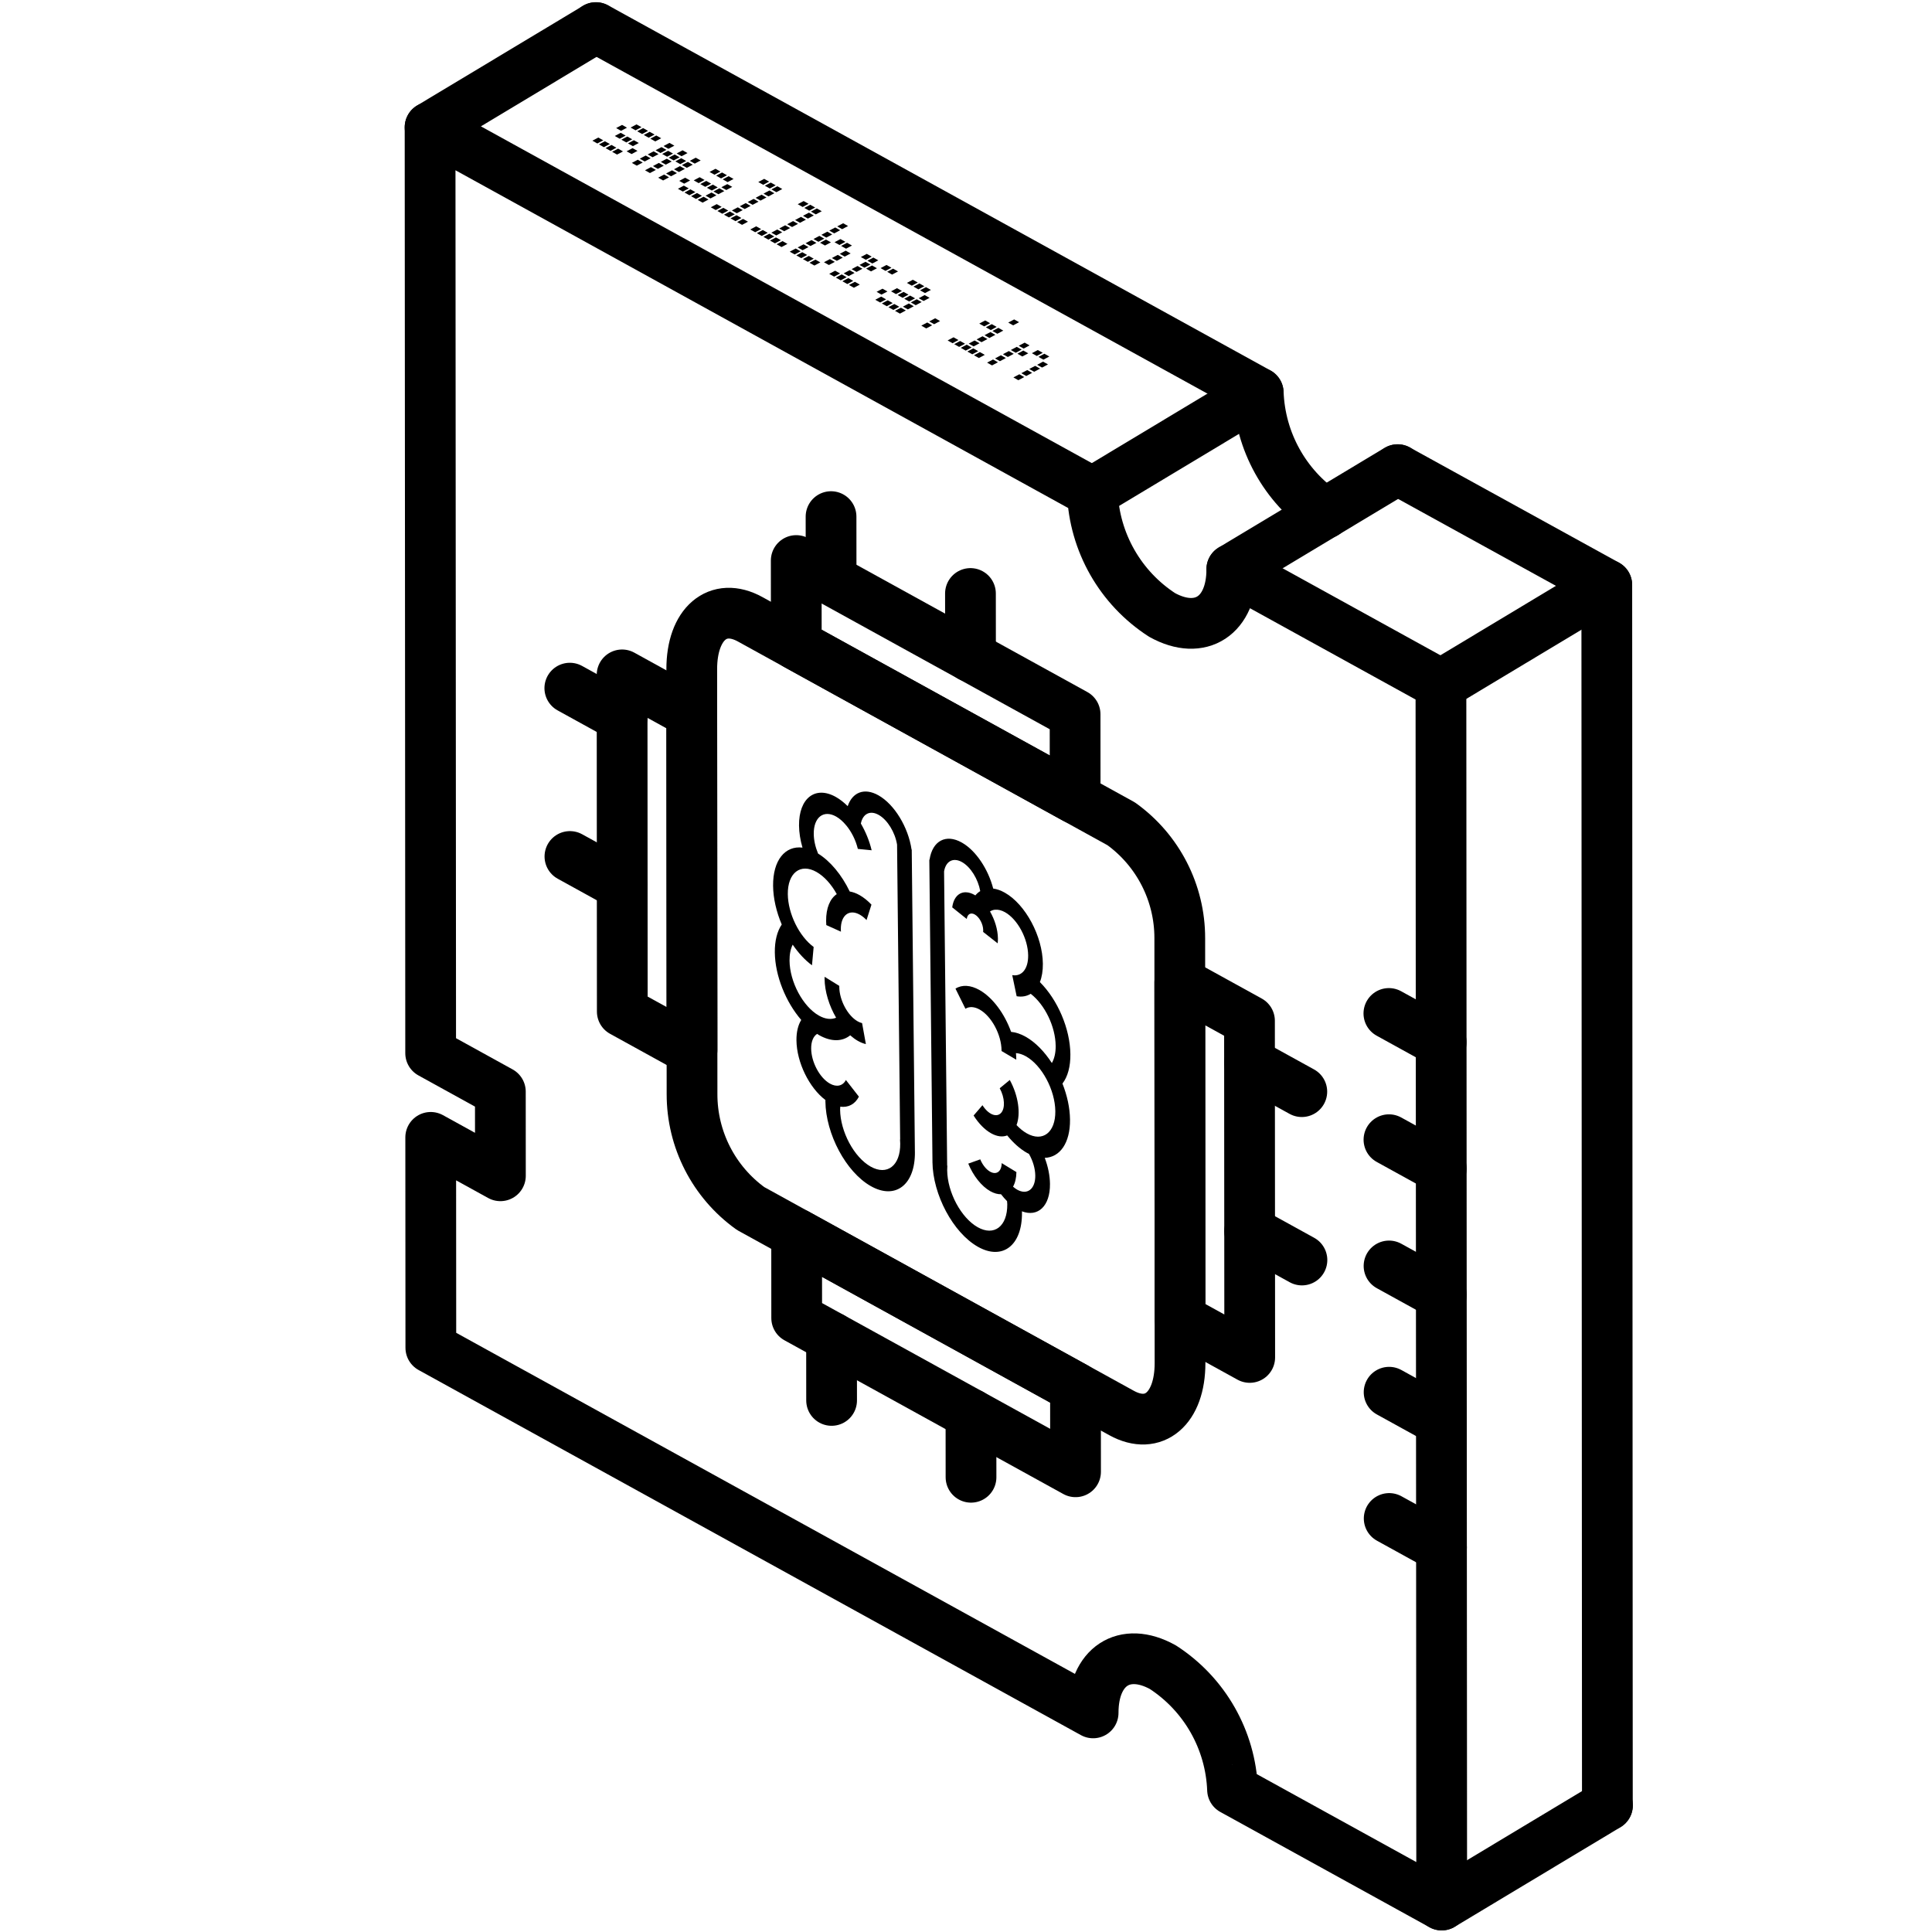
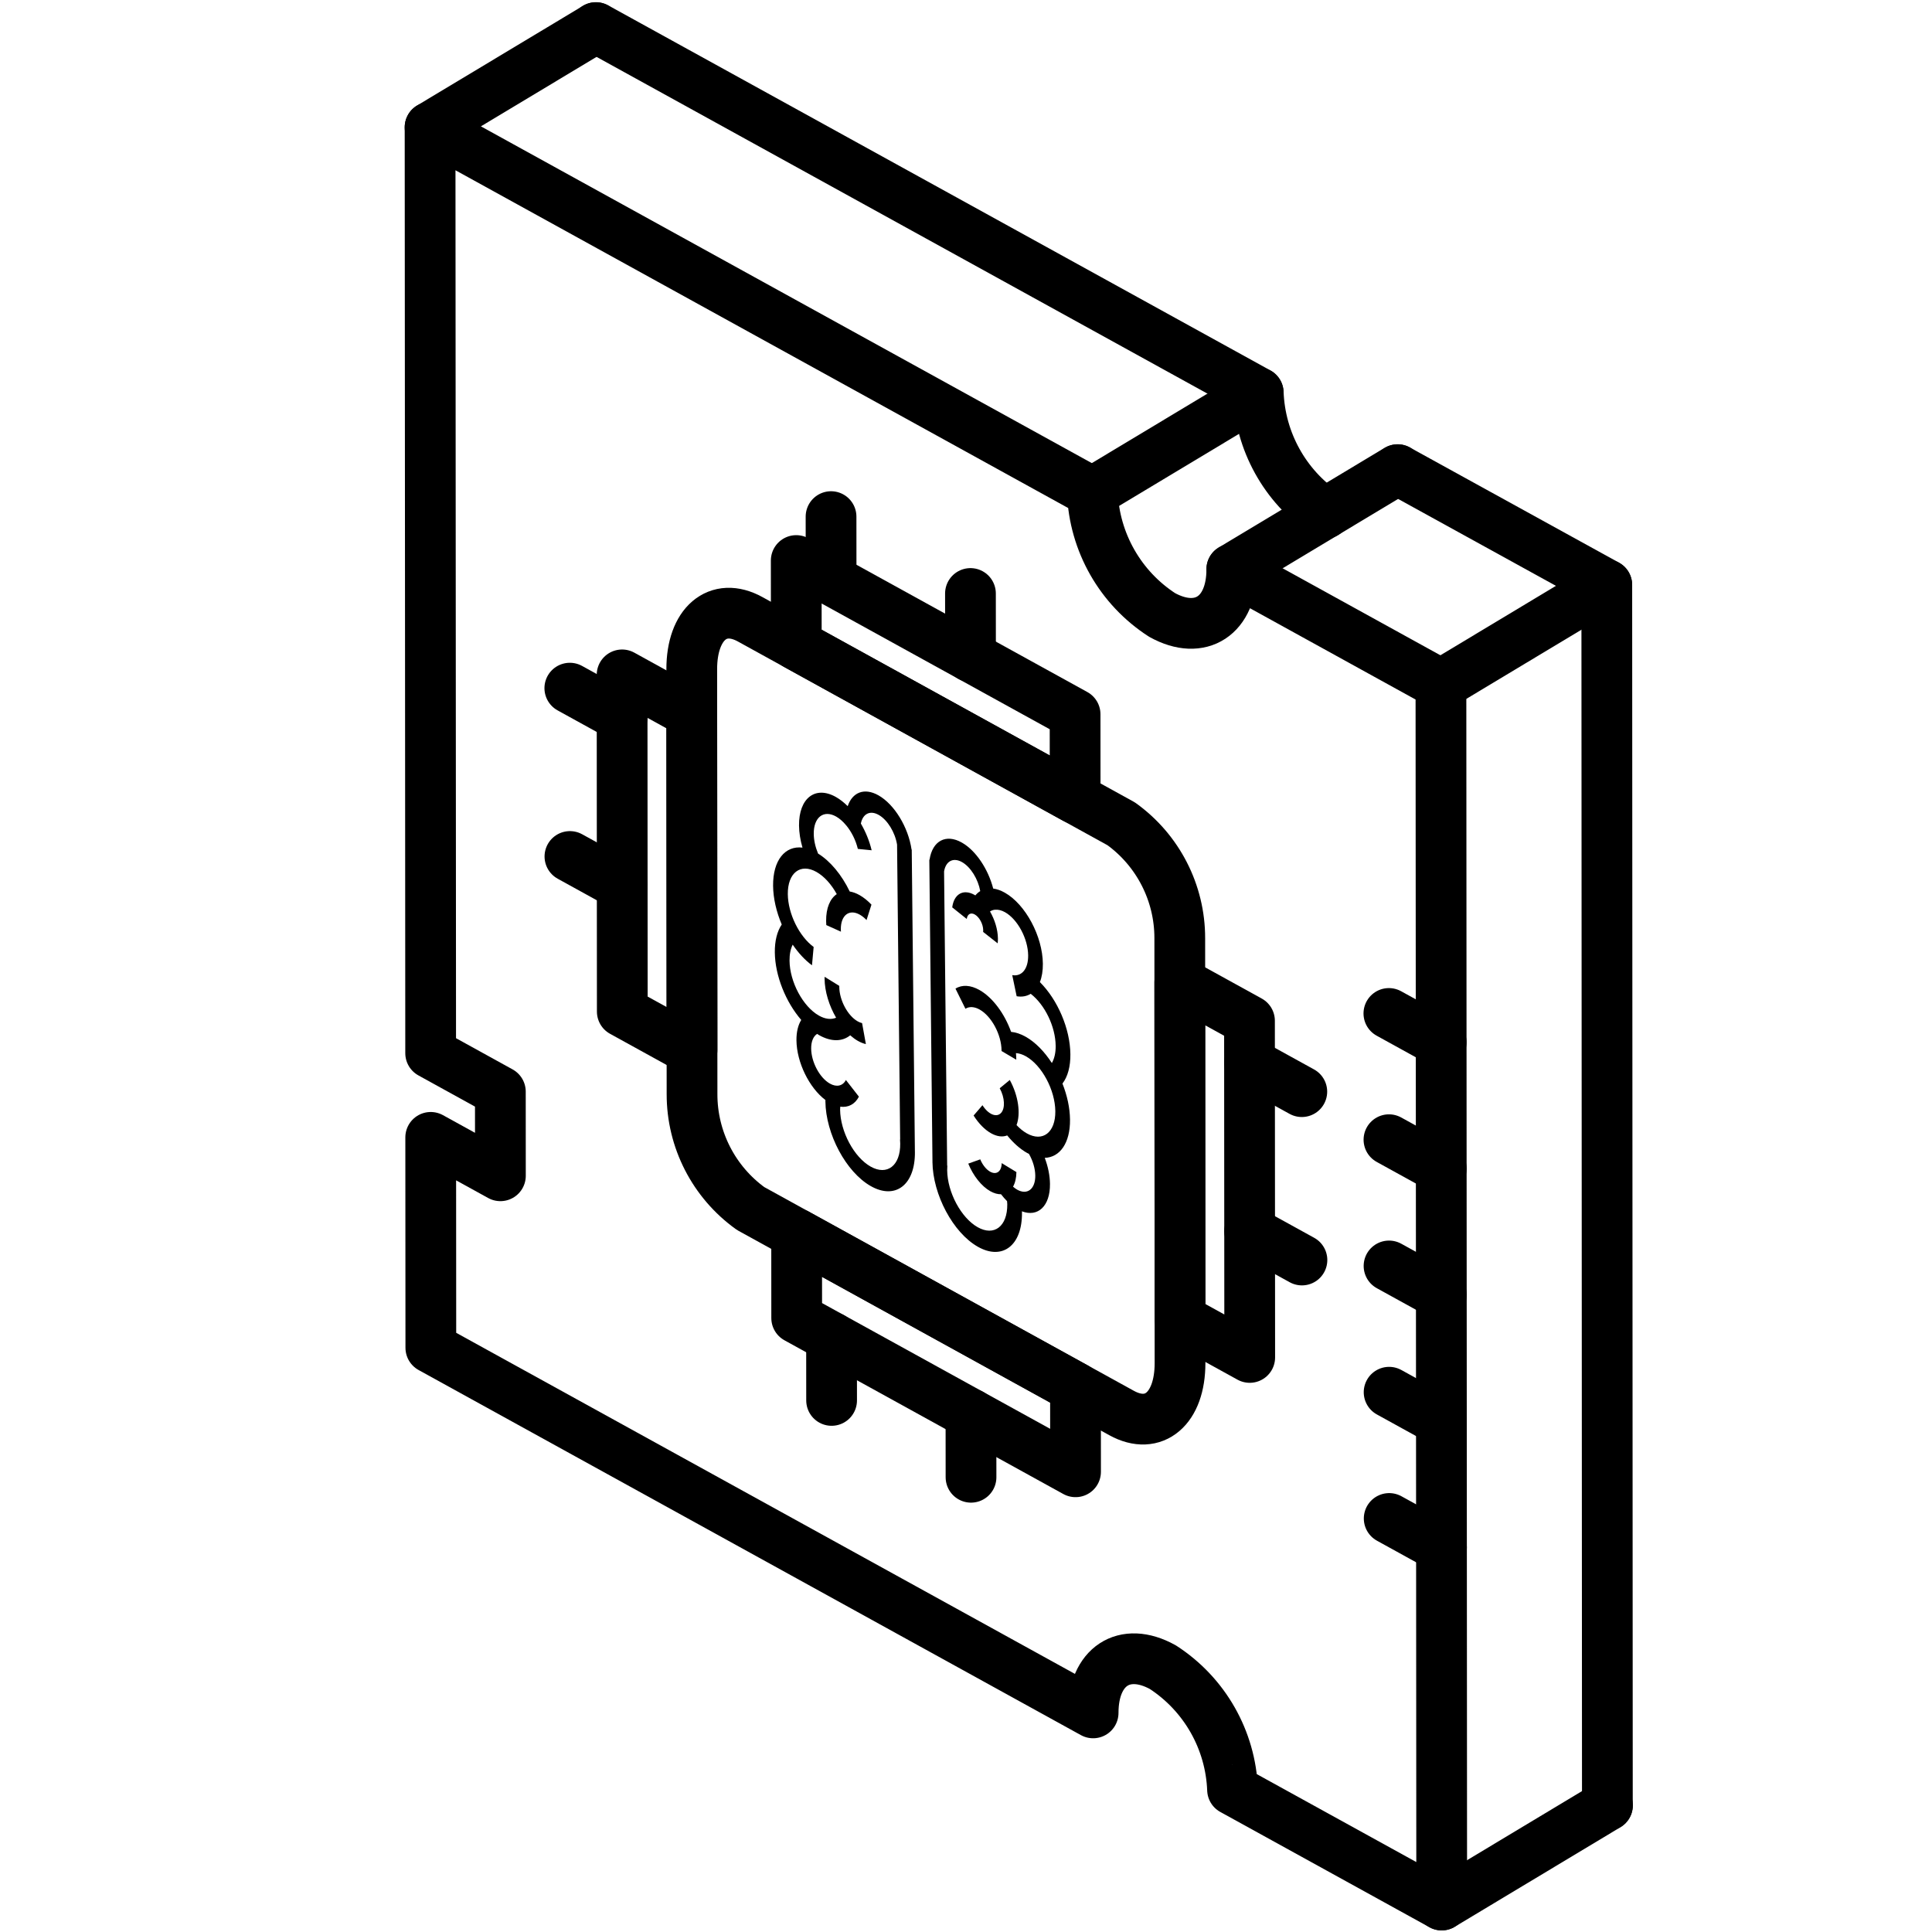
<svg xmlns="http://www.w3.org/2000/svg" width="100%" height="100%" viewBox="0 0 512 512" version="1.1" xmlnsXlink="http://www.w3.org/1999/xlink" xmlSpace="preserve" xmlnsSerif="http://www.serif.com/" style="fill-rule:evenodd;clip-rule:evenodd;stroke-linecap:round;stroke-linejoin:round;">
  <g>
    <g>
      <g transform="matrix(6.72363,0,0,6.72363,14.5058,0.579328)">
        <path d="M25.108,26.289L25.119,43.038L25.119,43.039C25.116,44.826 25.976,46.504 27.427,47.547L42.049,55.607C43.323,56.309 44.354,55.429 44.353,53.641L44.343,36.892C44.345,35.105 43.485,33.427 42.034,32.384L27.412,24.324C26.139,23.621 25.107,24.501 25.108,26.289Z" style="fill:none;fill-rule:nonzero;stroke:black;stroke-width:2px;" />
      </g>
      <g transform="matrix(6.72363,0,0,6.72363,14.5058,0.579328)">
        <path d="M40.233,54.607L29.242,48.548L29.244,51.865L40.235,57.924L40.233,54.607Z" style="fill:none;fill-rule:nonzero;stroke:black;stroke-width:2px;" />
      </g>
      <g transform="matrix(6.72363,0,0,6.72363,14.5058,0.579328)">
        <path d="M40.217,28.066L29.226,22.007L29.228,25.325L40.219,31.384L40.217,28.066Z" style="fill:none;fill-rule:nonzero;stroke:black;stroke-width:2px;" />
      </g>
      <g transform="matrix(6.72363,0,0,6.72363,14.5058,0.579328)">
        <path d="M44.344,38.632L44.352,51.902L47.1,53.417L47.091,40.147L44.344,38.632Z" style="fill:none;fill-rule:nonzero;stroke:black;stroke-width:2px;" />
      </g>
      <g transform="matrix(6.72363,0,0,6.72363,14.5058,0.579328)">
        <path d="M22.362,26.514L22.37,39.785L25.118,41.299L25.109,28.029L22.362,26.514Z" style="fill:none;fill-rule:nonzero;stroke:black;stroke-width:2px;" />
      </g>
      <g transform="matrix(6.72363,0,0,6.72363,14.5058,0.579328)">
        <path d="M20.302,27.037L22.363,28.173" style="fill:none;fill-rule:nonzero;stroke:black;stroke-width:2px;" />
      </g>
      <g transform="matrix(6.72363,0,0,6.72363,14.5058,0.579328)">
        <path d="M20.306,33.672L22.367,34.808" style="fill:none;fill-rule:nonzero;stroke:black;stroke-width:2px;" />
      </g>
      <g transform="matrix(6.72363,0,0,6.72363,14.5058,0.579328)">
        <path d="M47.092,41.805L49.153,42.941" style="fill:none;fill-rule:nonzero;stroke:black;stroke-width:2px;" />
      </g>
      <g transform="matrix(6.72363,0,0,6.72363,14.5058,0.579328)">
        <path d="M47.097,48.441L49.158,49.577" style="fill:none;fill-rule:nonzero;stroke:black;stroke-width:2px;" />
      </g>
      <g transform="matrix(6.72363,0,0,6.72363,14.5058,0.579328)">
        <path d="M30.62,55.111L30.618,52.623" style="fill:none;fill-rule:nonzero;stroke:black;stroke-width:2px;" />
      </g>
      <g transform="matrix(6.72363,0,0,6.72363,14.5058,0.579328)">
        <path d="M36.115,58.14L36.113,55.652" style="fill:none;fill-rule:nonzero;stroke:black;stroke-width:2px;" />
      </g>
      <g transform="matrix(6.72363,0,0,6.72363,14.5058,0.579328)">
        <path d="M30.6,22.764L30.598,20.276" style="fill:none;fill-rule:nonzero;stroke:black;stroke-width:2px;" />
      </g>
      <g transform="matrix(6.72363,0,0,6.72363,14.5058,0.579328)">
        <path d="M36.095,25.794L36.093,23.306" style="fill:none;fill-rule:nonzero;stroke:black;stroke-width:2px;" />
      </g>
      <g transform="matrix(6.72363,0,0,6.72363,14.5058,0.579328)">
        <path d="M52.597,59.764L54.658,60.9" style="fill:none;fill-rule:nonzero;stroke:black;stroke-width:2px;" />
      </g>
      <g transform="matrix(6.72363,0,0,6.72363,14.5058,0.579328)">
        <path d="M52.594,54.788L54.655,55.924" style="fill:none;fill-rule:nonzero;stroke:black;stroke-width:2px;" />
      </g>
      <g transform="matrix(6.72363,0,0,6.72363,14.5058,0.579328)">
        <path d="M52.591,49.811L54.652,50.947" style="fill:none;fill-rule:nonzero;stroke:black;stroke-width:2px;" />
      </g>
      <g transform="matrix(6.72363,0,0,6.72363,14.5058,0.579328)">
        <path d="M52.588,44.835L54.649,45.971" style="fill:none;fill-rule:nonzero;stroke:black;stroke-width:2px;" />
      </g>
      <g transform="matrix(6.72363,0,0,6.72363,14.5058,0.579328)">
        <path d="M52.585,39.859L54.646,40.995" style="fill:none;fill-rule:nonzero;stroke:black;stroke-width:2px;" />
      </g>
      <g transform="matrix(6.72363,0,0,6.72363,14.5058,0.579328)">
        <path d="M54.667,75L46.424,70.456L46.423,70.456C46.349,68.493 45.322,66.69 43.674,65.624C42.156,64.787 40.927,65.594 40.928,67.427L14.824,53.037L14.819,44.743L17.566,46.257L17.564,42.94L14.817,41.425L14.794,4.931L40.898,19.321C40.973,21.284 41.999,23.087 43.648,24.153C45.166,24.99 46.395,24.183 46.394,22.35L54.637,26.895L54.667,75Z" style="fill:none;fill-rule:nonzero;stroke:black;stroke-width:2px;" />
      </g>
      <g transform="matrix(6.72363,0,0,6.72363,14.5058,0.579328)">
        <path d="M21.33,1L47.435,15.39L47.436,15.39C47.506,17.305 48.482,19.072 50.067,20.149" style="fill:none;fill-rule:nonzero;stroke:black;stroke-width:2px;" />
      </g>
      <g transform="matrix(6.72363,0,0,6.72363,14.5058,0.579328)">
        <path d="M52.932,18.428L61.174,22.967L61.197,71.072" style="fill:none;fill-rule:nonzero;stroke:black;stroke-width:2px;" />
      </g>
      <g transform="matrix(6.72363,0,0,6.72363,14.5058,0.579328)">
        <path d="M14.794,4.931L21.329,1.005" style="fill:none;fill-rule:nonzero;stroke:black;stroke-width:2px;" />
      </g>
      <g transform="matrix(6.72363,0,0,6.72363,14.5058,0.579328)">
        <path d="M40.898,19.321L47.433,15.394" style="fill:none;fill-rule:nonzero;stroke:black;stroke-width:2px;" />
      </g>
      <g transform="matrix(6.72363,0,0,6.72363,14.5058,0.579328)">
        <path d="M46.394,22.35L52.929,18.424" style="fill:none;fill-rule:nonzero;stroke:black;stroke-width:2px;" />
      </g>
      <g transform="matrix(6.72363,0,0,6.72363,14.5058,0.579328)">
        <path d="M54.637,26.895L61.172,22.968" style="fill:none;fill-rule:nonzero;stroke:black;stroke-width:2px;" />
      </g>
      <g transform="matrix(6.72363,0,0,6.72363,14.5058,0.579328)">
        <path d="M54.667,75L61.202,71.073" style="fill:none;fill-rule:nonzero;stroke:black;stroke-width:2px;" />
      </g>
    </g>
    <g transform="matrix(0.263157,0.149062,0.00364853,0.349658,197.938,134.865)">
      <g transform="matrix(0.661326,0,0,0.661326,-59.2329,127.023)">
        <path d="M336.61,438.684L336.61,93.14L336.348,93.14C331.645,69.425 310.778,52.242 286.559,52.242C264.981,52.242 246.551,65.801 239.215,84.816C233.559,82.953 227.555,81.937 221.383,81.937C189.934,81.937 164.348,107.523 164.348,138.972C164.348,147.046 166.055,154.874 169.282,162.113C142.805,170.976 123.653,195.957 123.653,225.379C123.653,239.817 128.325,253.293 136.282,264.328C129.137,275.137 125.239,287.785 125.239,300.945C125.239,327.949 141.45,351.215 164.634,361.617C159.743,369.492 156.974,378.625 156.974,388.207C156.974,413.637 175.896,434.68 200.392,438.125C200.38,438.617 200.329,439.109 200.329,439.602C200.329,477.184 230.903,507.754 268.485,507.754C306.067,507.754 336.641,477.184 336.641,439.602C336.641,439.293 336.598,438.992 336.59,438.684L336.61,438.684ZM268.485,485.352C243.251,485.352 222.727,464.832 222.727,439.598C222.727,438.426 222.93,437.278 223.02,436.11C235.082,432.196 245.469,423.88 251.739,412.399L232.083,401.669C227.153,410.68 217.72,416.278 207.45,416.278C191.973,416.278 179.376,403.676 179.376,388.2C179.376,380.129 182.833,372.595 188.739,367.313C189.751,367.356 190.743,367.465 191.763,367.465C209.931,367.465 227.044,360.016 239.404,347.34C243.146,348.235 247.025,348.762 251.037,348.762C255.154,348.762 259.263,348.246 263.252,347.242L257.779,325.519C255.58,326.078 253.31,326.359 251.037,326.359C235.814,326.359 223.435,313.976 223.435,298.75L223.462,297.481L201.083,296.617C201.056,297.328 201.032,298.039 201.032,298.75C201.032,313.703 207.661,327.102 218.091,336.266C210.591,341.856 201.407,345.059 191.767,345.059C167.435,345.059 147.646,325.262 147.646,300.938C147.646,293.684 149.432,286.676 152.744,280.391C161.244,286.227 171.158,290.196 181.967,291.579L184.799,269.356C162.717,266.544 146.065,247.633 146.065,225.376C146.065,200.927 165.956,181.036 190.405,181.036C202.038,181.036 212.917,185.521 221.061,193.348C210.803,202.805 204.327,216.313 204.327,231.332C204.327,232.852 204.401,234.363 204.53,235.875L226.839,233.91C226.761,233.055 226.722,232.192 226.722,231.336C226.722,215.156 239.882,202.004 256.054,202.004C259.55,202.004 262.976,202.614 266.245,203.828L274.034,182.828C268.265,180.684 262.218,179.602 256.054,179.602C250.796,179.602 245.722,180.403 240.941,181.864C228.929,167.864 211.738,159.532 193.05,158.798C188.96,152.958 186.769,146.126 186.769,138.974C186.769,119.872 202.304,104.337 221.406,104.337C226.582,104.337 231.535,105.547 236.027,107.653C236.039,107.743 236.039,107.837 236.042,107.926L236.585,107.876C244.582,111.786 250.983,118.7 254.069,127.458L275.198,120.016C271.89,110.637 266.249,102.551 259.104,96.25C262.155,83.875 273.268,74.641 286.573,74.641C299.905,74.641 311.374,83.989 314.225,96.942L314.225,434.902L314.018,434.926C314.182,436.476 314.261,438.035 314.261,439.598C314.245,464.832 293.722,485.352 268.488,485.352L268.485,485.352Z" style="fill-rule:nonzero;" />
      </g>
      <g transform="matrix(0.661326,0,0,0.661326,-59.2329,127.023)">
        <path d="M576.35,225.38C576.35,195.88 557.588,170.958 530.807,162.118C533.928,155.005 535.651,147.177 535.651,138.977C535.651,107.528 510.069,81.942 478.608,81.942C472.42,81.942 466.413,82.934 460.776,84.774C453.436,65.778 435.014,52.243 413.471,52.243C389.233,52.243 368.409,69.411 363.713,93.141L363.381,93.141L363.381,438.681L363.404,438.681C363.404,438.99 363.35,439.29 363.35,439.599C363.35,477.181 393.932,507.751 431.514,507.751C469.096,507.751 499.666,477.181 499.666,439.599C499.666,439.107 499.623,438.615 499.611,438.122C524.099,434.677 543.021,413.634 543.021,388.204C543.021,378.646 540.349,369.466 535.439,361.583C558.584,351.149 574.751,327.915 574.751,300.946C574.751,287.438 570.681,274.88 563.747,264.38C571.985,252.954 576.349,239.478 576.349,225.384L576.35,225.38ZM508.245,345.06C502.921,345.06 497.679,344.076 492.745,342.228C499.503,326.302 496.132,307.193 483.12,294.638L467.569,310.759C475.257,318.173 475.889,330.404 469.003,338.587C461.913,347.009 449.554,348.321 440.874,341.56L427.128,359.244C434.967,365.337 444.226,368.298 453.409,368.298C462.202,368.298 470.909,365.545 478.28,360.244C487.518,364.904 497.78,367.451 508.253,367.451C509.272,367.451 510.253,367.337 511.26,367.298C517.217,372.623 520.647,380.15 520.647,388.185C520.647,403.662 508.057,416.263 492.581,416.263C490.48,416.263 488.413,415.955 486.394,415.506C489.632,409.896 491.581,403.432 491.796,396.479L469.405,395.756C469.096,405.533 461.19,413.19 451.413,413.19C445.507,413.19 439.972,410.28 436.601,405.424L418.183,418.174C425.73,429.076 438.152,435.584 451.413,435.584C457.3,435.584 462.866,434.315 467.893,432.084C470.803,433.725 473.846,435.069 477.002,436.1C477.092,437.26 477.287,438.408 477.287,439.576C477.287,464.81 456.767,485.33 431.533,485.33C406.299,485.33 385.771,464.81 385.771,439.576C385.771,437.807 385.885,436.01 386.092,434.241L385.807,434.205L385.799,97.155C388.553,84.085 400.061,74.643 413.479,74.643C426.733,74.643 437.815,83.839 440.889,96.163C438.111,98.617 435.576,101.367 433.299,104.343C432.928,104.331 432.553,104.288 432.186,104.288C415.155,104.288 400.651,116.456 397.702,133.229L419.761,137.116C420.819,131.073 426.05,126.69 432.187,126.69C439.144,126.69 444.808,132.35 444.808,139.311C444.808,139.987 444.753,140.667 444.644,141.335L466.738,145.018C467.046,143.155 467.206,141.233 467.206,139.307C467.206,128.959 462.663,119.678 455.515,113.26C457.89,111.12 460.515,109.295 463.39,107.889L463.972,107.944C463.984,107.842 463.984,107.741 463.996,107.635C468.469,105.553 473.414,104.338 478.617,104.338C497.722,104.338 513.258,119.873 513.258,138.975C513.258,154.397 503.34,167.733 488.563,172.155L494.981,193.616C503.207,191.159 510.481,186.987 516.551,181.616C538.09,184.976 553.957,203.245 553.957,225.374C553.957,233.288 551.789,240.851 547.851,247.604C536.769,239.35 523.089,234.409 508.249,234.409C500.538,234.409 493.011,235.757 485.905,238.3C476.347,221.843 458.561,210.722 438.194,210.722C424.596,210.722 411.526,215.718 401.389,224.784L416.319,241.483C422.347,236.088 430.124,233.124 438.194,233.124C456.276,233.124 470.983,247.835 470.983,265.917L470.972,266.616L493.37,267.018L493.381,265.917C493.381,263.784 493.241,261.69 493.002,259.616C497.846,257.823 502.963,256.803 508.252,256.803C532.588,256.803 552.373,276.6 552.373,300.932C552.366,325.268 532.58,345.065 508.244,345.065L508.245,345.06Z" style="fill-rule:nonzero;" />
      </g>
    </g>
-     <g transform="matrix(0.871651,0.490126,-1.04802,0.557952,156.992,37.2869)">
-       <g>
-         <path d="M0,0L1.5,0L1.5,-1.5L0,-1.5L0,0ZM2,-4L3.5,-4L3.5,-5.5L2,-5.5L2,-4ZM8,-8L9.5,-8L9.5,-9.5L8,-9.5L8,-8ZM8,-2L9.5,-2L9.5,-3.5L8,-3.5L8,-2ZM6,-8L7.5,-8L7.5,-9.5L6,-9.5L6,-8ZM4,0L5.5,0L5.5,-1.5L4,-1.5L4,0ZM4,-4L5.5,-4L5.5,-5.5L4,-5.5L4,-4ZM2,0L3.5,0L3.5,-1.5L2,-1.5L2,0ZM4,-8L5.5,-8L5.5,-9.5L4,-9.5L4,-8ZM2,-8L3.5,-8L3.5,-9.5L2,-9.5L2,-8ZM0,-6L1.5,-6L1.5,-7.5L0,-7.5L0,-6ZM6,-4L7.5,-4L7.5,-5.5L6,-5.5L6,-4ZM6,0L7.5,0L7.5,-1.5L6,-1.5L6,0Z" style="fill-rule:nonzero;" />
-         <path d="M12,0L13.5,0L13.5,-1.5L12,-1.5L12,0ZM20,-8L21.5,-8L21.5,-9.5L20,-9.5L20,-8ZM20,-2L21.5,-2L21.5,-3.5L20,-3.5L20,-2ZM12,-6L13.5,-6L13.5,-7.5L12,-7.5L12,-6ZM16,0L17.5,0L17.5,-1.5L16,-1.5L16,0ZM16,-4L17.5,-4L17.5,-5.5L16,-5.5L16,-4ZM18,-6L19.5,-6L19.5,-7.5L18,-7.5L18,-6ZM12,-8L13.5,-8L13.5,-9.5L12,-9.5L12,-8ZM12,-2L13.5,-2L13.5,-3.5L12,-3.5L12,-2ZM16,-6L17.5,-6L17.5,-7.5L16,-7.5L16,-6ZM14,-6L15.5,-6L15.5,-7.5L14,-7.5L14,-6ZM16,-8L17.5,-8L17.5,-9.5L16,-9.5L16,-8ZM20,-6L21.5,-6L21.5,-7.5L20,-7.5L20,-6ZM16,-2L17.5,-2L17.5,-3.5L16,-3.5L16,-2ZM20,0L21.5,0L21.5,-1.5L20,-1.5L20,0ZM12,-4L13.5,-4L13.5,-5.5L12,-5.5L12,-4ZM20,-4L21.5,-4L21.5,-5.5L20,-5.5L20,-4Z" style="fill-rule:nonzero;" />
-         <path d="M26,0L27.5,0L27.5,-1.5L26,-1.5L26,0ZM32,0L33.5,0L33.5,-1.5L32,-1.5L32,0ZM30,-8L31.5,-8L31.5,-9.5L30,-9.5L30,-8ZM28,-4L29.5,-4L29.5,-5.5L28,-5.5L28,-4ZM30,0L31.5,0L31.5,-1.5L30,-1.5L30,0ZM26,-8L27.5,-8L27.5,-9.5L26,-9.5L26,-8ZM30,-4L31.5,-4L31.5,-5.5L30,-5.5L30,-4ZM28,-8L29.5,-8L29.5,-9.5L28,-9.5L28,-8ZM28,0L29.5,0L29.5,-1.5L28,-1.5L28,0ZM32,-4L33.5,-4L33.5,-5.5L32,-5.5L32,-4ZM32,-2L33.5,-2L33.5,-3.5L32,-3.5L32,-2ZM24,-2L25.5,-2L25.5,-3.5L24,-3.5L24,-2ZM26,-4L27.5,-4L27.5,-5.5L26,-5.5L26,-4ZM32,-6L33.5,-6L33.5,-7.5L32,-7.5L32,-6Z" style="fill-rule:nonzero;" />
-         <path d="M36,0L37.5,0L37.5,-1.5L36,-1.5L36,0ZM40,-2L41.5,-2L41.5,-3.5L40,-3.5L40,-2ZM40,-10L41.5,-10L41.5,-11.5L40,-11.5L40,-10ZM38,-12L39.5,-12L39.5,-13.5L38,-13.5L38,-12ZM42,0L43.5,0L43.5,-1.5L42,-1.5L42,0ZM40,0L41.5,0L41.5,-1.5L40,-1.5L40,0ZM40,-4L41.5,-4L41.5,-5.5L40,-5.5L40,-4ZM38,0L39.5,0L39.5,-1.5L38,-1.5L38,0ZM40,-6L41.5,-6L41.5,-7.5L40,-7.5L40,-6ZM44,0L45.5,0L45.5,-1.5L44,-1.5L44,0ZM40,-12L41.5,-12L41.5,-13.5L40,-13.5L40,-12ZM36,-12L37.5,-12L37.5,-13.5L36,-13.5L36,-12ZM40,-8L41.5,-8L41.5,-9.5L40,-9.5L40,-8Z" style="fill-rule:nonzero;" />
-         <path d="M48,0L49.5,0L49.5,-1.5L48,-1.5L48,0ZM52,-2L53.5,-2L53.5,-3.5L52,-3.5L52,-2ZM52,-10L53.5,-10L53.5,-11.5L52,-11.5L52,-10ZM50,-12L51.5,-12L51.5,-13.5L50,-13.5L50,-12ZM54,0L55.5,0L55.5,-1.5L54,-1.5L54,0ZM52,0L53.5,0L53.5,-1.5L52,-1.5L52,0ZM52,-4L53.5,-4L53.5,-5.5L52,-5.5L52,-4ZM50,0L51.5,0L51.5,-1.5L50,-1.5L50,0ZM52,-6L53.5,-6L53.5,-7.5L52,-7.5L52,-6ZM56,0L57.5,0L57.5,-1.5L56,-1.5L56,0ZM52,-12L53.5,-12L53.5,-13.5L52,-13.5L52,-12ZM48,-12L49.5,-12L49.5,-13.5L48,-13.5L48,-12ZM52,-8L53.5,-8L53.5,-9.5L52,-9.5L52,-8Z" style="fill-rule:nonzero;" />
-         <path d="M60,0L61.5,0L61.5,-1.5L60,-1.5L60,0ZM60,-8L61.5,-8L61.5,-9.5L60,-9.5L60,-8ZM68,-6L69.5,-6L69.5,-7.5L68,-7.5L68,-6ZM64,0L65.5,0L65.5,-1.5L64,-1.5L64,0ZM68,-2L69.5,-2L69.5,-3.5L68,-3.5L68,-2ZM64,-8L65.5,-8L65.5,-9.5L64,-9.5L64,-8ZM60,-6L61.5,-6L61.5,-7.5L60,-7.5L60,-6ZM60,-10L61.5,-10L61.5,-11.5L60,-11.5L60,-10ZM60,-12L61.5,-12L61.5,-13.5L60,-13.5L60,-12ZM66,-8L67.5,-8L67.5,-9.5L66,-9.5L66,-8ZM62,-6L63.5,-6L63.5,-7.5L62,-7.5L62,-6ZM66,0L67.5,0L67.5,-1.5L66,-1.5L66,0ZM68,-4L69.5,-4L69.5,-5.5L68,-5.5L68,-4ZM60,-4L61.5,-4L61.5,-5.5L60,-5.5L60,-4ZM62,0L63.5,0L63.5,-1.5L62,-1.5L62,0ZM60,-2L61.5,-2L61.5,-3.5L60,-3.5L60,-2Z" style="fill-rule:nonzero;" />
-         <path d="M74,0L75.5,0L75.5,-1.5L74,-1.5L74,0ZM78,0L79.5,0L79.5,-1.5L78,-1.5L78,0ZM74,-2L75.5,-2L75.5,-3.5L74,-3.5L74,-2ZM80,-8L81.5,-8L81.5,-9.5L80,-9.5L80,-8ZM76,-6L77.5,-6L77.5,-7.5L76,-7.5L76,-6ZM76,0L77.5,0L77.5,-1.5L76,-1.5L76,0ZM74,-8L75.5,-8L75.5,-9.5L74,-9.5L74,-8ZM72,0L73.5,0L73.5,-1.5L72,-1.5L72,0ZM78,-8L79.5,-8L79.5,-9.5L78,-9.5L78,-8ZM74,-6L75.5,-6L75.5,-7.5L74,-7.5L74,-6ZM74,-4L75.5,-4L75.5,-5.5L74,-5.5L74,-4ZM72,-8L73.5,-8L73.5,-9.5L72,-9.5L72,-8Z" style="fill-rule:nonzero;" />
-         <path d="M86,0L87.5,0L87.5,-1.5L86,-1.5L86,0ZM92,0L93.5,0L93.5,-1.5L92,-1.5L92,0ZM90,-8L91.5,-8L91.5,-9.5L90,-9.5L90,-8ZM88,-4L89.5,-4L89.5,-5.5L88,-5.5L88,-4ZM90,0L91.5,0L91.5,-1.5L90,-1.5L90,0ZM86,-8L87.5,-8L87.5,-9.5L86,-9.5L86,-8ZM90,-4L91.5,-4L91.5,-5.5L90,-5.5L90,-4ZM88,-8L89.5,-8L89.5,-9.5L88,-9.5L88,-8ZM88,0L89.5,0L89.5,-1.5L88,-1.5L88,0ZM92,-4L93.5,-4L93.5,-5.5L92,-5.5L92,-4ZM92,-2L93.5,-2L93.5,-3.5L92,-3.5L92,-2ZM84,-2L85.5,-2L85.5,-3.5L84,-3.5L84,-2ZM86,-4L87.5,-4L87.5,-5.5L86,-5.5L86,-4ZM92,-6L93.5,-6L93.5,-7.5L92,-7.5L92,-6Z" style="fill-rule:nonzero;" />
-         <path d="M100,0L101.5,0L101.5,-1.5L100,-1.5L100,0ZM100,-2L101.5,-2L101.5,-3.5L100,-3.5L100,-2Z" style="fill-rule:nonzero;" />
-         <path d="M108,0L109.5,0L109.5,-1.5L108,-1.5L108,0ZM114,0L115.5,0L115.5,-1.5L114,-1.5L114,0ZM110,0L111.5,0L111.5,-1.5L110,-1.5L110,0ZM112,-6L113.5,-6L113.5,-7.5L112,-7.5L112,-6ZM112,-2L113.5,-2L113.5,-3.5L112,-3.5L112,-2ZM116,0L117.5,0L117.5,-1.5L116,-1.5L116,0ZM108,-8L109.5,-8L109.5,-9.5L108,-9.5L108,-8ZM112,-8L113.5,-8L113.5,-9.5L112,-9.5L112,-8ZM112,-4L113.5,-4L113.5,-5.5L112,-5.5L112,-4ZM110,-8L111.5,-8L111.5,-9.5L110,-9.5L110,-8ZM112,0L113.5,0L113.5,-1.5L112,-1.5L112,0ZM112,-12L113.5,-12L113.5,-13.5L112,-13.5L112,-12Z" style="fill-rule:nonzero;" />
-         <path d="M120,0L121.5,0L121.5,-1.5L120,-1.5L120,0ZM128,-6L129.5,-6L129.5,-7.5L128,-7.5L128,-6ZM128,0L129.5,0L129.5,-1.5L128,-1.5L128,0ZM122,-6L123.5,-6L123.5,-7.5L122,-7.5L122,-6ZM120,-8L121.5,-8L121.5,-9.5L120,-9.5L120,-8ZM120,-4L121.5,-4L121.5,-5.5L120,-5.5L120,-4ZM124,-8L125.5,-8L125.5,-9.5L124,-9.5L124,-8ZM120,-2L121.5,-2L121.5,-3.5L120,-3.5L120,-2ZM126,-8L127.5,-8L127.5,-9.5L126,-9.5L126,-8ZM120,-6L121.5,-6L121.5,-7.5L120,-7.5L120,-6ZM128,-2L129.5,-2L129.5,-3.5L128,-3.5L128,-2ZM128,-4L129.5,-4L129.5,-5.5L128,-5.5L128,-4Z" style="fill-rule:nonzero;" />
-       </g>
-     </g>
  </g>
</svg>
